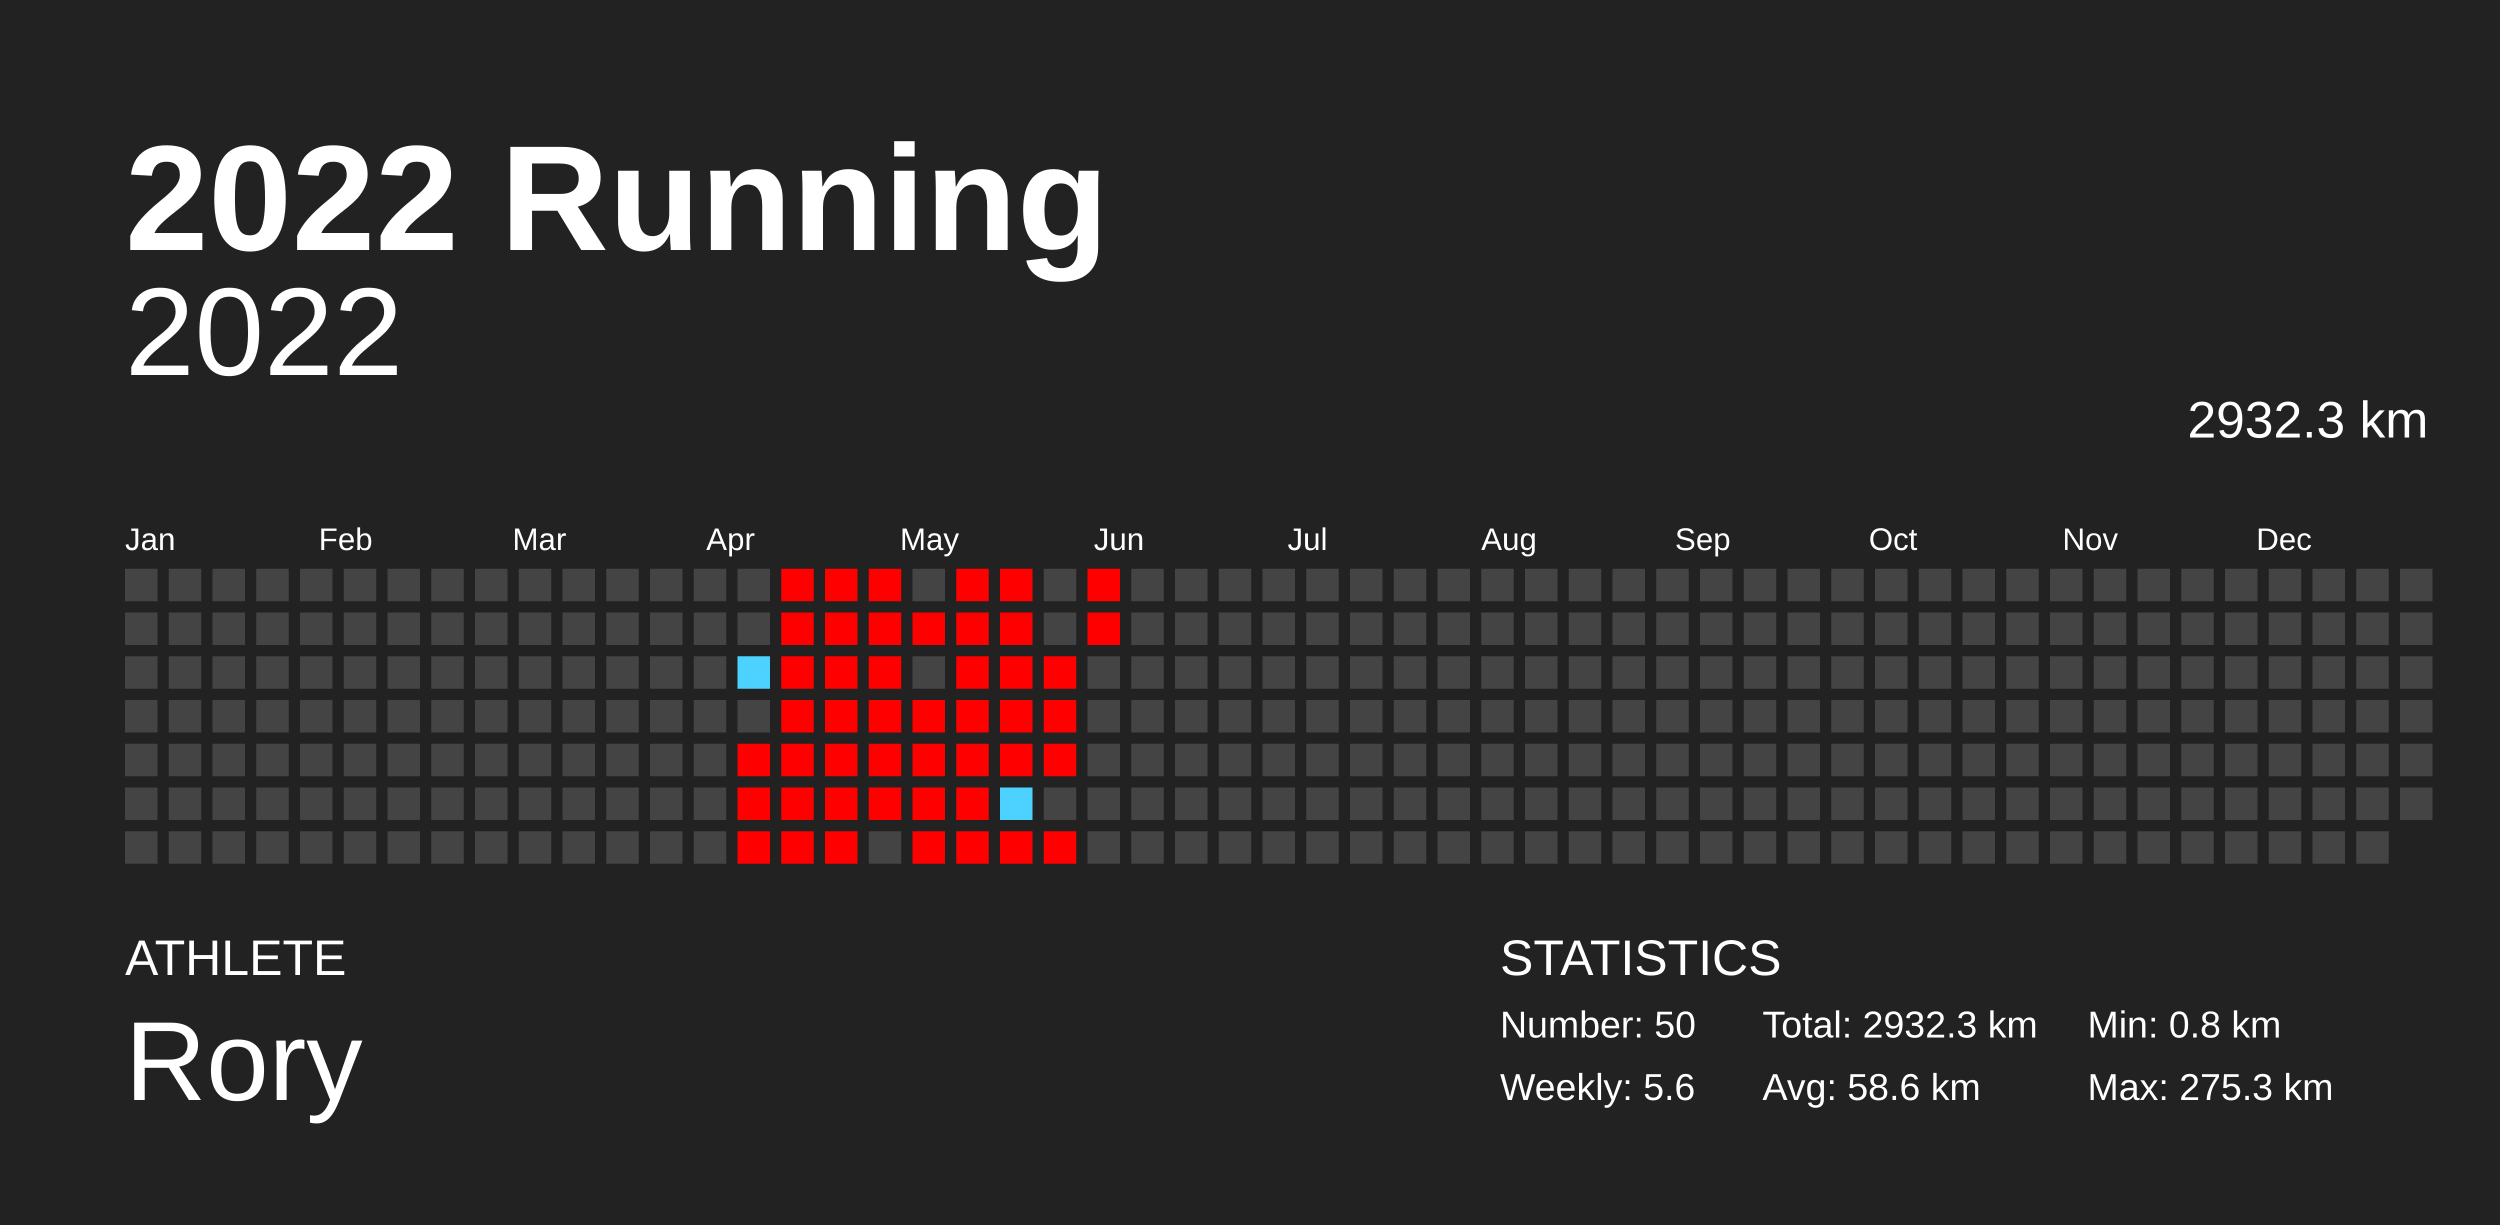
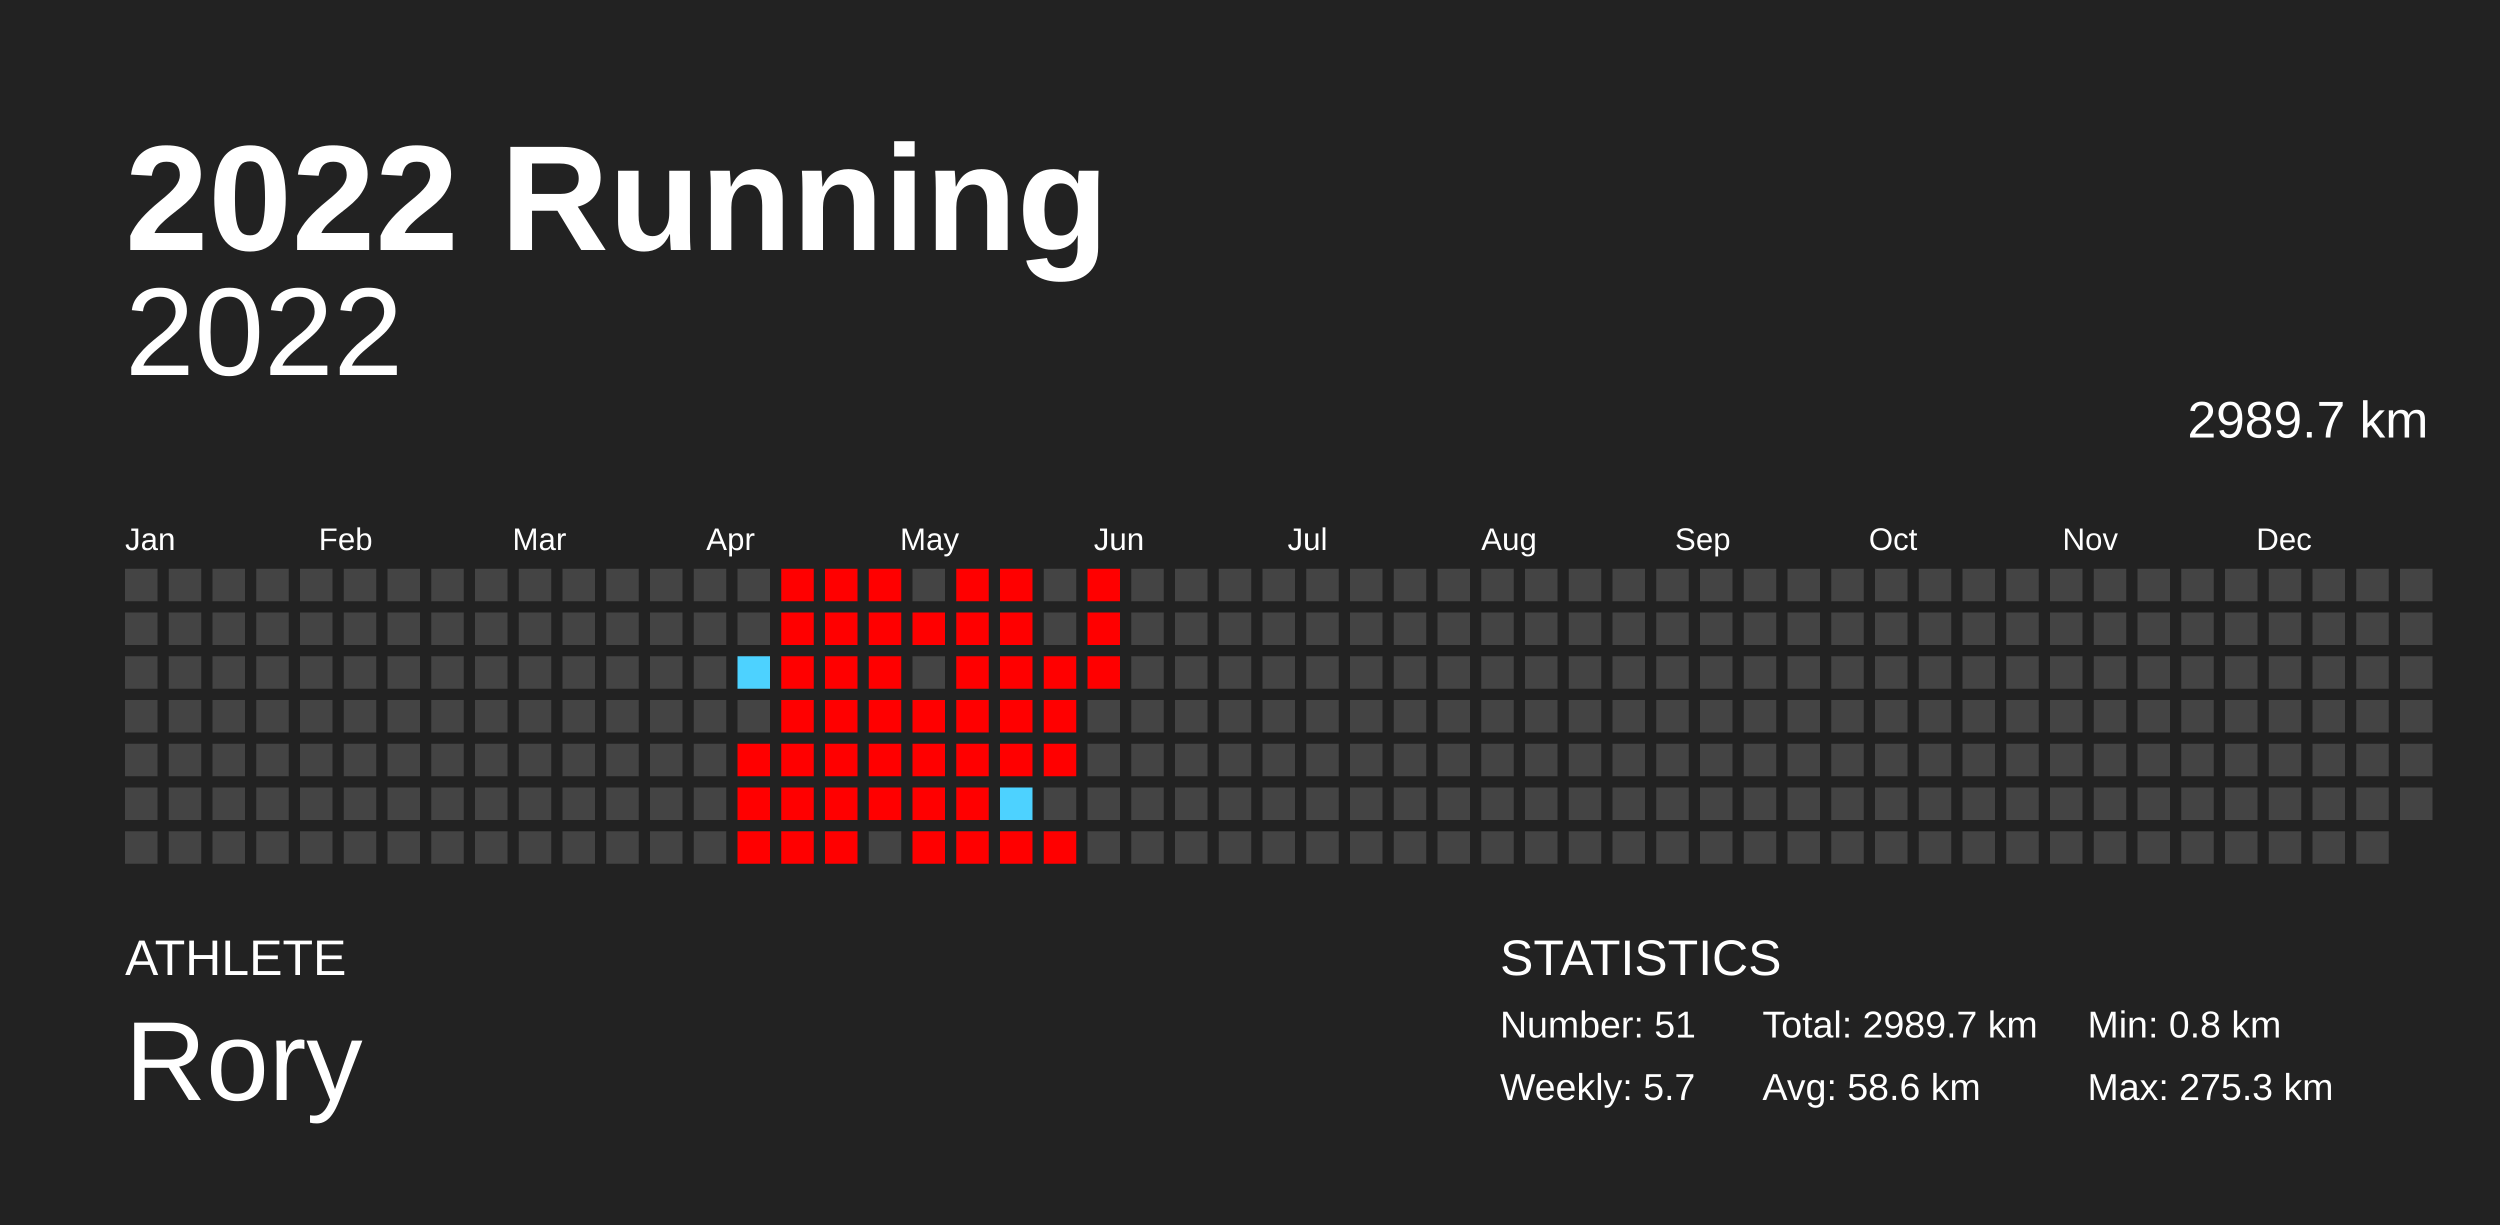
<svg xmlns="http://www.w3.org/2000/svg" baseProfile="full" height="98mm" version="1.1" viewBox="0,0,200,98" width="200mm">
  <defs />
  <rect fill="#222222" height="98" width="200" x="0" y="0" />
  <text fill="#FFFFFF" style="font-size:12px; font-family:Arial; font-weight:bold;" x="10" y="20">2022 Running</text>
  <text fill="#FFFFFF" style="font-size:4px; font-family:Arial" x="10" y="78">ATHLETE</text>
  <text fill="#FFFFFF" style="font-size:9px; font-family:Arial" x="10" y="88">Rory</text>
  <text fill="#FFFFFF" style="font-size:4px; font-family:Arial" x="120" y="78">STATISTICS</text>
-   <text fill="#FFFFFF" style="font-size:3px; font-family:Arial" x="120" y="83">Number: 50</text>
-   <text fill="#FFFFFF" style="font-size:3px; font-family:Arial" x="120" y="88">Weekly: 5.6</text>
-   <text fill="#FFFFFF" style="font-size:3px; font-family:Arial" x="141" y="83">Total: 2932.3 km</text>
+   <text fill="#FFFFFF" style="font-size:3px; font-family:Arial" x="120" y="83">Number: 51</text>
+   <text fill="#FFFFFF" style="font-size:3px; font-family:Arial" x="120" y="88">Weekly: 5.7</text>
+   <text fill="#FFFFFF" style="font-size:3px; font-family:Arial" x="141" y="83">Total: 2989.7 km</text>
  <text fill="#FFFFFF" style="font-size:3px; font-family:Arial" x="141" y="88">Avg: 58.6 km</text>
  <text fill="#FFFFFF" style="font-size:3px; font-family:Arial" x="167" y="83">Min: 0.8 km</text>
  <text fill="#FFFFFF" style="font-size:3px; font-family:Arial" x="167" y="88">Max: 275.3 km</text>
  <text alignment-baseline="hanging" fill="#FFFFFF" style="font-size:10.0px; font-family:Arial;" x="10" y="30">2022</text>
-   <text alignment-baseline="hanging" fill="#FFFFFF" style="font-size:4.125px; font-family:Arial;" x="175" y="35">2932.3 km</text>
+   <text alignment-baseline="hanging" fill="#FFFFFF" style="font-size:4.125px; font-family:Arial;" x="175" y="35">2989.7 km</text>
  <text fill="#FFFFFF" style="font-size:2.5px; font-family:Arial" x="10.0" y="44">Jan</text>
  <text fill="#FFFFFF" style="font-size:2.5px; font-family:Arial" x="25.5" y="44">Feb</text>
  <text fill="#FFFFFF" style="font-size:2.5px; font-family:Arial" x="41.0" y="44">Mar</text>
  <text fill="#FFFFFF" style="font-size:2.5px; font-family:Arial" x="56.5" y="44">Apr</text>
  <text fill="#FFFFFF" style="font-size:2.5px; font-family:Arial" x="72.0" y="44">May</text>
  <text fill="#FFFFFF" style="font-size:2.5px; font-family:Arial" x="87.5" y="44">Jun</text>
  <text fill="#FFFFFF" style="font-size:2.5px; font-family:Arial" x="103.0" y="44">Jul</text>
  <text fill="#FFFFFF" style="font-size:2.5px; font-family:Arial" x="118.5" y="44">Aug</text>
  <text fill="#FFFFFF" style="font-size:2.5px; font-family:Arial" x="134.0" y="44">Sep</text>
  <text fill="#FFFFFF" style="font-size:2.5px; font-family:Arial" x="149.5" y="44">Oct</text>
  <text fill="#FFFFFF" style="font-size:2.5px; font-family:Arial" x="165.0" y="44">Nov</text>
  <text fill="#FFFFFF" style="font-size:2.5px; font-family:Arial" x="180.5" y="44">Dec</text>
  <rect fill="#444444" height="2.6" width="2.6" x="10.0" y="45.5" />
  <rect fill="#444444" height="2.6" width="2.6" x="10.0" y="49.0" />
  <rect fill="#444444" height="2.6" width="2.6" x="10.0" y="52.5" />
  <rect fill="#444444" height="2.6" width="2.6" x="10.0" y="56.0" />
  <rect fill="#444444" height="2.6" width="2.6" x="10.0" y="59.5" />
  <rect fill="#444444" height="2.6" width="2.6" x="10.0" y="63.0" />
  <rect fill="#444444" height="2.6" width="2.6" x="10.0" y="66.5" />
  <rect fill="#444444" height="2.6" width="2.6" x="13.5" y="45.5" />
  <rect fill="#444444" height="2.6" width="2.6" x="13.5" y="49.0" />
  <rect fill="#444444" height="2.6" width="2.6" x="13.5" y="52.5" />
  <rect fill="#444444" height="2.6" width="2.6" x="13.5" y="56.0" />
  <rect fill="#444444" height="2.6" width="2.6" x="13.5" y="59.5" />
  <rect fill="#444444" height="2.6" width="2.6" x="13.5" y="63.0" />
  <rect fill="#444444" height="2.6" width="2.6" x="13.5" y="66.5" />
  <rect fill="#444444" height="2.6" width="2.6" x="17.0" y="45.5" />
  <rect fill="#444444" height="2.6" width="2.6" x="17.0" y="49.0" />
  <rect fill="#444444" height="2.6" width="2.6" x="17.0" y="52.5" />
  <rect fill="#444444" height="2.6" width="2.6" x="17.0" y="56.0" />
  <rect fill="#444444" height="2.6" width="2.6" x="17.0" y="59.5" />
  <rect fill="#444444" height="2.6" width="2.6" x="17.0" y="63.0" />
  <rect fill="#444444" height="2.6" width="2.6" x="17.0" y="66.5" />
  <rect fill="#444444" height="2.6" width="2.6" x="20.5" y="45.5" />
  <rect fill="#444444" height="2.6" width="2.6" x="20.5" y="49.0" />
  <rect fill="#444444" height="2.6" width="2.6" x="20.5" y="52.5" />
  <rect fill="#444444" height="2.6" width="2.6" x="20.5" y="56.0" />
  <rect fill="#444444" height="2.6" width="2.6" x="20.5" y="59.5" />
  <rect fill="#444444" height="2.6" width="2.6" x="20.5" y="63.0" />
  <rect fill="#444444" height="2.6" width="2.6" x="20.5" y="66.5" />
  <rect fill="#444444" height="2.6" width="2.6" x="24.0" y="45.5" />
  <rect fill="#444444" height="2.6" width="2.6" x="24.0" y="49.0" />
  <rect fill="#444444" height="2.6" width="2.6" x="24.0" y="52.5" />
  <rect fill="#444444" height="2.6" width="2.6" x="24.0" y="56.0" />
  <rect fill="#444444" height="2.6" width="2.6" x="24.0" y="59.5" />
  <rect fill="#444444" height="2.6" width="2.6" x="24.0" y="63.0" />
  <rect fill="#444444" height="2.6" width="2.6" x="24.0" y="66.5" />
  <rect fill="#444444" height="2.6" width="2.6" x="27.5" y="45.5" />
  <rect fill="#444444" height="2.6" width="2.6" x="27.5" y="49.0" />
  <rect fill="#444444" height="2.6" width="2.6" x="27.5" y="52.5" />
  <rect fill="#444444" height="2.6" width="2.6" x="27.5" y="56.0" />
  <rect fill="#444444" height="2.6" width="2.6" x="27.5" y="59.5" />
  <rect fill="#444444" height="2.6" width="2.6" x="27.5" y="63.0" />
  <rect fill="#444444" height="2.6" width="2.6" x="27.5" y="66.5" />
  <rect fill="#444444" height="2.6" width="2.6" x="31.0" y="45.5" />
  <rect fill="#444444" height="2.6" width="2.6" x="31.0" y="49.0" />
  <rect fill="#444444" height="2.6" width="2.6" x="31.0" y="52.5" />
  <rect fill="#444444" height="2.6" width="2.6" x="31.0" y="56.0" />
  <rect fill="#444444" height="2.6" width="2.6" x="31.0" y="59.5" />
  <rect fill="#444444" height="2.6" width="2.6" x="31.0" y="63.0" />
  <rect fill="#444444" height="2.6" width="2.6" x="31.0" y="66.5" />
  <rect fill="#444444" height="2.6" width="2.6" x="34.5" y="45.5" />
  <rect fill="#444444" height="2.6" width="2.6" x="34.5" y="49.0" />
  <rect fill="#444444" height="2.6" width="2.6" x="34.5" y="52.5" />
  <rect fill="#444444" height="2.6" width="2.6" x="34.5" y="56.0" />
  <rect fill="#444444" height="2.6" width="2.6" x="34.5" y="59.5" />
  <rect fill="#444444" height="2.6" width="2.6" x="34.5" y="63.0" />
  <rect fill="#444444" height="2.6" width="2.6" x="34.5" y="66.5" />
  <rect fill="#444444" height="2.6" width="2.6" x="38.0" y="45.5" />
  <rect fill="#444444" height="2.6" width="2.6" x="38.0" y="49.0" />
  <rect fill="#444444" height="2.6" width="2.6" x="38.0" y="52.5" />
  <rect fill="#444444" height="2.6" width="2.6" x="38.0" y="56.0" />
  <rect fill="#444444" height="2.6" width="2.6" x="38.0" y="59.5" />
  <rect fill="#444444" height="2.6" width="2.6" x="38.0" y="63.0" />
  <rect fill="#444444" height="2.6" width="2.6" x="38.0" y="66.5" />
  <rect fill="#444444" height="2.6" width="2.6" x="41.5" y="45.5" />
  <rect fill="#444444" height="2.6" width="2.6" x="41.5" y="49.0" />
  <rect fill="#444444" height="2.6" width="2.6" x="41.5" y="52.5" />
  <rect fill="#444444" height="2.6" width="2.6" x="41.5" y="56.0" />
  <rect fill="#444444" height="2.6" width="2.6" x="41.5" y="59.5" />
  <rect fill="#444444" height="2.6" width="2.6" x="41.5" y="63.0" />
  <rect fill="#444444" height="2.6" width="2.6" x="41.5" y="66.5" />
  <rect fill="#444444" height="2.6" width="2.6" x="45.0" y="45.5" />
  <rect fill="#444444" height="2.6" width="2.6" x="45.0" y="49.0" />
  <rect fill="#444444" height="2.6" width="2.6" x="45.0" y="52.5" />
  <rect fill="#444444" height="2.6" width="2.6" x="45.0" y="56.0" />
  <rect fill="#444444" height="2.6" width="2.6" x="45.0" y="59.5" />
  <rect fill="#444444" height="2.6" width="2.6" x="45.0" y="63.0" />
  <rect fill="#444444" height="2.6" width="2.6" x="45.0" y="66.5" />
  <rect fill="#444444" height="2.6" width="2.6" x="48.5" y="45.5" />
  <rect fill="#444444" height="2.6" width="2.6" x="48.5" y="49.0" />
  <rect fill="#444444" height="2.6" width="2.6" x="48.5" y="52.5" />
  <rect fill="#444444" height="2.6" width="2.6" x="48.5" y="56.0" />
  <rect fill="#444444" height="2.6" width="2.6" x="48.5" y="59.5" />
  <rect fill="#444444" height="2.6" width="2.6" x="48.5" y="63.0" />
  <rect fill="#444444" height="2.6" width="2.6" x="48.5" y="66.5" />
  <rect fill="#444444" height="2.6" width="2.6" x="52.0" y="45.5" />
  <rect fill="#444444" height="2.6" width="2.6" x="52.0" y="49.0" />
  <rect fill="#444444" height="2.6" width="2.6" x="52.0" y="52.5" />
  <rect fill="#444444" height="2.6" width="2.6" x="52.0" y="56.0" />
  <rect fill="#444444" height="2.6" width="2.6" x="52.0" y="59.5" />
  <rect fill="#444444" height="2.6" width="2.6" x="52.0" y="63.0" />
  <rect fill="#444444" height="2.6" width="2.6" x="52.0" y="66.5" />
  <rect fill="#444444" height="2.6" width="2.6" x="55.5" y="45.5" />
  <rect fill="#444444" height="2.6" width="2.6" x="55.5" y="49.0" />
  <rect fill="#444444" height="2.6" width="2.6" x="55.5" y="52.5" />
  <rect fill="#444444" height="2.6" width="2.6" x="55.5" y="56.0" />
  <rect fill="#444444" height="2.6" width="2.6" x="55.5" y="59.5" />
  <rect fill="#444444" height="2.6" width="2.6" x="55.5" y="63.0" />
  <rect fill="#444444" height="2.6" width="2.6" x="55.5" y="66.5" />
  <rect fill="#444444" height="2.6" width="2.6" x="59.0" y="45.5" />
  <rect fill="#444444" height="2.6" width="2.6" x="59.0" y="49.0" />
  <rect fill="#4dd2ff" height="2.6" width="2.6" x="59.0" y="52.5" />
  <rect fill="#444444" height="2.6" width="2.6" x="59.0" y="56.0" />
  <rect fill="red" height="2.6" width="2.6" x="59.0" y="59.5" />
  <rect fill="red" height="2.6" width="2.6" x="59.0" y="63.0" />
  <rect fill="red" height="2.6" width="2.6" x="59.0" y="66.5" />
  <rect fill="red" height="2.6" width="2.6" x="62.5" y="45.5" />
  <rect fill="red" height="2.6" width="2.6" x="62.5" y="49.0" />
  <rect fill="red" height="2.6" width="2.6" x="62.5" y="52.5" />
  <rect fill="red" height="2.6" width="2.6" x="62.5" y="56.0" />
  <rect fill="red" height="2.6" width="2.6" x="62.5" y="59.5" />
  <rect fill="red" height="2.6" width="2.6" x="62.5" y="63.0" />
  <rect fill="red" height="2.6" width="2.6" x="62.5" y="66.5" />
  <rect fill="red" height="2.6" width="2.6" x="66.0" y="45.5" />
  <rect fill="red" height="2.6" width="2.6" x="66.0" y="49.0" />
  <rect fill="red" height="2.6" width="2.6" x="66.0" y="52.5" />
  <rect fill="red" height="2.6" width="2.6" x="66.0" y="56.0" />
  <rect fill="red" height="2.6" width="2.6" x="66.0" y="59.5" />
  <rect fill="red" height="2.6" width="2.6" x="66.0" y="63.0" />
  <rect fill="red" height="2.6" width="2.6" x="66.0" y="66.5" />
  <rect fill="red" height="2.6" width="2.6" x="69.5" y="45.5" />
  <rect fill="red" height="2.6" width="2.6" x="69.5" y="49.0" />
  <rect fill="red" height="2.6" width="2.6" x="69.5" y="52.5" />
  <rect fill="red" height="2.6" width="2.6" x="69.5" y="56.0" />
  <rect fill="red" height="2.6" width="2.6" x="69.5" y="59.5" />
  <rect fill="red" height="2.6" width="2.6" x="69.5" y="63.0" />
  <rect fill="#444444" height="2.6" width="2.6" x="69.5" y="66.5" />
  <rect fill="#444444" height="2.6" width="2.6" x="73.0" y="45.5" />
  <rect fill="red" height="2.6" width="2.6" x="73.0" y="49.0" />
  <rect fill="#444444" height="2.6" width="2.6" x="73.0" y="52.5" />
  <rect fill="red" height="2.6" width="2.6" x="73.0" y="56.0" />
  <rect fill="red" height="2.6" width="2.6" x="73.0" y="59.5" />
  <rect fill="red" height="2.6" width="2.6" x="73.0" y="63.0" />
  <rect fill="red" height="2.6" width="2.6" x="73.0" y="66.5" />
  <rect fill="red" height="2.6" width="2.6" x="76.5" y="45.5" />
  <rect fill="red" height="2.6" width="2.6" x="76.5" y="49.0" />
  <rect fill="red" height="2.6" width="2.6" x="76.5" y="52.5" />
  <rect fill="red" height="2.6" width="2.6" x="76.5" y="56.0" />
  <rect fill="red" height="2.6" width="2.6" x="76.5" y="59.5" />
  <rect fill="red" height="2.6" width="2.6" x="76.5" y="63.0" />
  <rect fill="red" height="2.6" width="2.6" x="76.5" y="66.5" />
  <rect fill="red" height="2.6" width="2.6" x="80.0" y="45.5" />
  <rect fill="red" height="2.6" width="2.6" x="80.0" y="49.0" />
  <rect fill="red" height="2.6" width="2.6" x="80.0" y="52.5" />
  <rect fill="red" height="2.6" width="2.6" x="80.0" y="56.0" />
  <rect fill="red" height="2.6" width="2.6" x="80.0" y="59.5" />
  <rect fill="#4dd2ff" height="2.6" width="2.6" x="80.0" y="63.0" />
  <rect fill="red" height="2.6" width="2.6" x="80.0" y="66.5" />
  <rect fill="#444444" height="2.6" width="2.6" x="83.5" y="45.5" />
  <rect fill="#444444" height="2.6" width="2.6" x="83.5" y="49.0" />
  <rect fill="red" height="2.6" width="2.6" x="83.5" y="52.5" />
  <rect fill="red" height="2.6" width="2.6" x="83.5" y="56.0" />
  <rect fill="red" height="2.6" width="2.6" x="83.5" y="59.5" />
  <rect fill="#444444" height="2.6" width="2.6" x="83.5" y="63.0" />
  <rect fill="red" height="2.6" width="2.6" x="83.5" y="66.5" />
  <rect fill="red" height="2.6" width="2.6" x="87.0" y="45.5" />
  <rect fill="red" height="2.6" width="2.6" x="87.0" y="49.0" />
-   <rect fill="#444444" height="2.6" width="2.6" x="87.0" y="52.5" />
+   <rect fill="red" height="2.6" width="2.6" x="87.0" y="52.5" />
  <rect fill="#444444" height="2.6" width="2.6" x="87.0" y="56.0" />
  <rect fill="#444444" height="2.6" width="2.6" x="87.0" y="59.5" />
  <rect fill="#444444" height="2.6" width="2.6" x="87.0" y="63.0" />
  <rect fill="#444444" height="2.6" width="2.6" x="87.0" y="66.5" />
  <rect fill="#444444" height="2.6" width="2.6" x="90.5" y="45.5" />
  <rect fill="#444444" height="2.6" width="2.6" x="90.5" y="49.0" />
  <rect fill="#444444" height="2.6" width="2.6" x="90.5" y="52.5" />
  <rect fill="#444444" height="2.6" width="2.6" x="90.5" y="56.0" />
  <rect fill="#444444" height="2.6" width="2.6" x="90.5" y="59.5" />
  <rect fill="#444444" height="2.6" width="2.6" x="90.5" y="63.0" />
  <rect fill="#444444" height="2.6" width="2.6" x="90.5" y="66.5" />
  <rect fill="#444444" height="2.6" width="2.6" x="94.0" y="45.5" />
  <rect fill="#444444" height="2.6" width="2.6" x="94.0" y="49.0" />
  <rect fill="#444444" height="2.6" width="2.6" x="94.0" y="52.5" />
  <rect fill="#444444" height="2.6" width="2.6" x="94.0" y="56.0" />
  <rect fill="#444444" height="2.6" width="2.6" x="94.0" y="59.5" />
  <rect fill="#444444" height="2.6" width="2.6" x="94.0" y="63.0" />
  <rect fill="#444444" height="2.6" width="2.6" x="94.0" y="66.5" />
  <rect fill="#444444" height="2.6" width="2.6" x="97.5" y="45.5" />
  <rect fill="#444444" height="2.6" width="2.6" x="97.5" y="49.0" />
  <rect fill="#444444" height="2.6" width="2.6" x="97.5" y="52.5" />
  <rect fill="#444444" height="2.6" width="2.6" x="97.5" y="56.0" />
  <rect fill="#444444" height="2.6" width="2.6" x="97.5" y="59.5" />
  <rect fill="#444444" height="2.6" width="2.6" x="97.5" y="63.0" />
  <rect fill="#444444" height="2.6" width="2.6" x="97.5" y="66.5" />
  <rect fill="#444444" height="2.6" width="2.6" x="101.0" y="45.5" />
  <rect fill="#444444" height="2.6" width="2.6" x="101.0" y="49.0" />
  <rect fill="#444444" height="2.6" width="2.6" x="101.0" y="52.5" />
  <rect fill="#444444" height="2.6" width="2.6" x="101.0" y="56.0" />
  <rect fill="#444444" height="2.6" width="2.6" x="101.0" y="59.5" />
  <rect fill="#444444" height="2.6" width="2.6" x="101.0" y="63.0" />
  <rect fill="#444444" height="2.6" width="2.6" x="101.0" y="66.5" />
  <rect fill="#444444" height="2.6" width="2.6" x="104.5" y="45.5" />
  <rect fill="#444444" height="2.6" width="2.6" x="104.5" y="49.0" />
  <rect fill="#444444" height="2.6" width="2.6" x="104.5" y="52.5" />
  <rect fill="#444444" height="2.6" width="2.6" x="104.5" y="56.0" />
  <rect fill="#444444" height="2.6" width="2.6" x="104.5" y="59.5" />
  <rect fill="#444444" height="2.6" width="2.6" x="104.5" y="63.0" />
  <rect fill="#444444" height="2.6" width="2.6" x="104.5" y="66.5" />
  <rect fill="#444444" height="2.6" width="2.6" x="108.0" y="45.5" />
  <rect fill="#444444" height="2.6" width="2.6" x="108.0" y="49.0" />
  <rect fill="#444444" height="2.6" width="2.6" x="108.0" y="52.5" />
  <rect fill="#444444" height="2.6" width="2.6" x="108.0" y="56.0" />
  <rect fill="#444444" height="2.6" width="2.6" x="108.0" y="59.5" />
  <rect fill="#444444" height="2.6" width="2.6" x="108.0" y="63.0" />
  <rect fill="#444444" height="2.6" width="2.6" x="108.0" y="66.5" />
  <rect fill="#444444" height="2.6" width="2.6" x="111.5" y="45.5" />
  <rect fill="#444444" height="2.6" width="2.6" x="111.5" y="49.0" />
  <rect fill="#444444" height="2.6" width="2.6" x="111.5" y="52.5" />
  <rect fill="#444444" height="2.6" width="2.6" x="111.5" y="56.0" />
  <rect fill="#444444" height="2.6" width="2.6" x="111.5" y="59.5" />
  <rect fill="#444444" height="2.6" width="2.6" x="111.5" y="63.0" />
  <rect fill="#444444" height="2.6" width="2.6" x="111.5" y="66.5" />
  <rect fill="#444444" height="2.6" width="2.6" x="115.0" y="45.5" />
  <rect fill="#444444" height="2.6" width="2.6" x="115.0" y="49.0" />
  <rect fill="#444444" height="2.6" width="2.6" x="115.0" y="52.5" />
  <rect fill="#444444" height="2.6" width="2.6" x="115.0" y="56.0" />
  <rect fill="#444444" height="2.6" width="2.6" x="115.0" y="59.5" />
  <rect fill="#444444" height="2.6" width="2.6" x="115.0" y="63.0" />
  <rect fill="#444444" height="2.6" width="2.6" x="115.0" y="66.5" />
  <rect fill="#444444" height="2.6" width="2.6" x="118.5" y="45.5" />
  <rect fill="#444444" height="2.6" width="2.6" x="118.5" y="49.0" />
  <rect fill="#444444" height="2.6" width="2.6" x="118.5" y="52.5" />
  <rect fill="#444444" height="2.6" width="2.6" x="118.5" y="56.0" />
  <rect fill="#444444" height="2.6" width="2.6" x="118.5" y="59.5" />
  <rect fill="#444444" height="2.6" width="2.6" x="118.5" y="63.0" />
  <rect fill="#444444" height="2.6" width="2.6" x="118.5" y="66.5" />
  <rect fill="#444444" height="2.6" width="2.6" x="122.0" y="45.5" />
  <rect fill="#444444" height="2.6" width="2.6" x="122.0" y="49.0" />
  <rect fill="#444444" height="2.6" width="2.6" x="122.0" y="52.5" />
  <rect fill="#444444" height="2.6" width="2.6" x="122.0" y="56.0" />
  <rect fill="#444444" height="2.6" width="2.6" x="122.0" y="59.5" />
  <rect fill="#444444" height="2.6" width="2.6" x="122.0" y="63.0" />
  <rect fill="#444444" height="2.6" width="2.6" x="122.0" y="66.5" />
  <rect fill="#444444" height="2.6" width="2.6" x="125.5" y="45.5" />
  <rect fill="#444444" height="2.6" width="2.6" x="125.5" y="49.0" />
  <rect fill="#444444" height="2.6" width="2.6" x="125.5" y="52.5" />
  <rect fill="#444444" height="2.6" width="2.6" x="125.5" y="56.0" />
  <rect fill="#444444" height="2.6" width="2.6" x="125.5" y="59.5" />
  <rect fill="#444444" height="2.6" width="2.6" x="125.5" y="63.0" />
  <rect fill="#444444" height="2.6" width="2.6" x="125.5" y="66.5" />
  <rect fill="#444444" height="2.6" width="2.6" x="129.0" y="45.5" />
  <rect fill="#444444" height="2.6" width="2.6" x="129.0" y="49.0" />
  <rect fill="#444444" height="2.6" width="2.6" x="129.0" y="52.5" />
  <rect fill="#444444" height="2.6" width="2.6" x="129.0" y="56.0" />
  <rect fill="#444444" height="2.6" width="2.6" x="129.0" y="59.5" />
  <rect fill="#444444" height="2.6" width="2.6" x="129.0" y="63.0" />
  <rect fill="#444444" height="2.6" width="2.6" x="129.0" y="66.5" />
  <rect fill="#444444" height="2.6" width="2.6" x="132.5" y="45.5" />
  <rect fill="#444444" height="2.6" width="2.6" x="132.5" y="49.0" />
  <rect fill="#444444" height="2.6" width="2.6" x="132.5" y="52.5" />
  <rect fill="#444444" height="2.6" width="2.6" x="132.5" y="56.0" />
  <rect fill="#444444" height="2.6" width="2.6" x="132.5" y="59.5" />
  <rect fill="#444444" height="2.6" width="2.6" x="132.5" y="63.0" />
  <rect fill="#444444" height="2.6" width="2.6" x="132.5" y="66.5" />
  <rect fill="#444444" height="2.6" width="2.6" x="136.0" y="45.5" />
  <rect fill="#444444" height="2.6" width="2.6" x="136.0" y="49.0" />
  <rect fill="#444444" height="2.6" width="2.6" x="136.0" y="52.5" />
  <rect fill="#444444" height="2.6" width="2.6" x="136.0" y="56.0" />
  <rect fill="#444444" height="2.6" width="2.6" x="136.0" y="59.5" />
  <rect fill="#444444" height="2.6" width="2.6" x="136.0" y="63.0" />
  <rect fill="#444444" height="2.6" width="2.6" x="136.0" y="66.5" />
  <rect fill="#444444" height="2.6" width="2.6" x="139.5" y="45.5" />
  <rect fill="#444444" height="2.6" width="2.6" x="139.5" y="49.0" />
  <rect fill="#444444" height="2.6" width="2.6" x="139.5" y="52.5" />
  <rect fill="#444444" height="2.6" width="2.6" x="139.5" y="56.0" />
  <rect fill="#444444" height="2.6" width="2.6" x="139.5" y="59.5" />
  <rect fill="#444444" height="2.6" width="2.6" x="139.5" y="63.0" />
  <rect fill="#444444" height="2.6" width="2.6" x="139.5" y="66.5" />
  <rect fill="#444444" height="2.6" width="2.6" x="143.0" y="45.5" />
  <rect fill="#444444" height="2.6" width="2.6" x="143.0" y="49.0" />
  <rect fill="#444444" height="2.6" width="2.6" x="143.0" y="52.5" />
  <rect fill="#444444" height="2.6" width="2.6" x="143.0" y="56.0" />
  <rect fill="#444444" height="2.6" width="2.6" x="143.0" y="59.5" />
  <rect fill="#444444" height="2.6" width="2.6" x="143.0" y="63.0" />
  <rect fill="#444444" height="2.6" width="2.6" x="143.0" y="66.5" />
  <rect fill="#444444" height="2.6" width="2.6" x="146.5" y="45.5" />
  <rect fill="#444444" height="2.6" width="2.6" x="146.5" y="49.0" />
  <rect fill="#444444" height="2.6" width="2.6" x="146.5" y="52.5" />
  <rect fill="#444444" height="2.6" width="2.6" x="146.5" y="56.0" />
  <rect fill="#444444" height="2.6" width="2.6" x="146.5" y="59.5" />
  <rect fill="#444444" height="2.6" width="2.6" x="146.5" y="63.0" />
  <rect fill="#444444" height="2.6" width="2.6" x="146.5" y="66.5" />
  <rect fill="#444444" height="2.6" width="2.6" x="150.0" y="45.5" />
  <rect fill="#444444" height="2.6" width="2.6" x="150.0" y="49.0" />
  <rect fill="#444444" height="2.6" width="2.6" x="150.0" y="52.5" />
  <rect fill="#444444" height="2.6" width="2.6" x="150.0" y="56.0" />
  <rect fill="#444444" height="2.6" width="2.6" x="150.0" y="59.5" />
  <rect fill="#444444" height="2.6" width="2.6" x="150.0" y="63.0" />
  <rect fill="#444444" height="2.6" width="2.6" x="150.0" y="66.5" />
  <rect fill="#444444" height="2.6" width="2.6" x="153.5" y="45.5" />
  <rect fill="#444444" height="2.6" width="2.6" x="153.5" y="49.0" />
  <rect fill="#444444" height="2.6" width="2.6" x="153.5" y="52.5" />
  <rect fill="#444444" height="2.6" width="2.6" x="153.5" y="56.0" />
  <rect fill="#444444" height="2.6" width="2.6" x="153.5" y="59.5" />
  <rect fill="#444444" height="2.6" width="2.6" x="153.5" y="63.0" />
  <rect fill="#444444" height="2.6" width="2.6" x="153.5" y="66.5" />
  <rect fill="#444444" height="2.6" width="2.6" x="157.0" y="45.5" />
  <rect fill="#444444" height="2.6" width="2.6" x="157.0" y="49.0" />
  <rect fill="#444444" height="2.6" width="2.6" x="157.0" y="52.5" />
  <rect fill="#444444" height="2.6" width="2.6" x="157.0" y="56.0" />
  <rect fill="#444444" height="2.6" width="2.6" x="157.0" y="59.5" />
  <rect fill="#444444" height="2.6" width="2.6" x="157.0" y="63.0" />
  <rect fill="#444444" height="2.6" width="2.6" x="157.0" y="66.5" />
  <rect fill="#444444" height="2.6" width="2.6" x="160.5" y="45.5" />
  <rect fill="#444444" height="2.6" width="2.6" x="160.5" y="49.0" />
  <rect fill="#444444" height="2.6" width="2.6" x="160.5" y="52.5" />
  <rect fill="#444444" height="2.6" width="2.6" x="160.5" y="56.0" />
  <rect fill="#444444" height="2.6" width="2.6" x="160.5" y="59.5" />
  <rect fill="#444444" height="2.6" width="2.6" x="160.5" y="63.0" />
  <rect fill="#444444" height="2.6" width="2.6" x="160.5" y="66.5" />
  <rect fill="#444444" height="2.6" width="2.6" x="164.0" y="45.5" />
  <rect fill="#444444" height="2.6" width="2.6" x="164.0" y="49.0" />
  <rect fill="#444444" height="2.6" width="2.6" x="164.0" y="52.5" />
  <rect fill="#444444" height="2.6" width="2.6" x="164.0" y="56.0" />
  <rect fill="#444444" height="2.6" width="2.6" x="164.0" y="59.5" />
  <rect fill="#444444" height="2.6" width="2.6" x="164.0" y="63.0" />
  <rect fill="#444444" height="2.6" width="2.6" x="164.0" y="66.5" />
  <rect fill="#444444" height="2.6" width="2.6" x="167.5" y="45.5" />
  <rect fill="#444444" height="2.6" width="2.6" x="167.5" y="49.0" />
  <rect fill="#444444" height="2.6" width="2.6" x="167.5" y="52.5" />
  <rect fill="#444444" height="2.6" width="2.6" x="167.5" y="56.0" />
  <rect fill="#444444" height="2.6" width="2.6" x="167.5" y="59.5" />
  <rect fill="#444444" height="2.6" width="2.6" x="167.5" y="63.0" />
  <rect fill="#444444" height="2.6" width="2.6" x="167.5" y="66.5" />
  <rect fill="#444444" height="2.6" width="2.6" x="171.0" y="45.5" />
  <rect fill="#444444" height="2.6" width="2.6" x="171.0" y="49.0" />
  <rect fill="#444444" height="2.6" width="2.6" x="171.0" y="52.5" />
  <rect fill="#444444" height="2.6" width="2.6" x="171.0" y="56.0" />
  <rect fill="#444444" height="2.6" width="2.6" x="171.0" y="59.5" />
  <rect fill="#444444" height="2.6" width="2.6" x="171.0" y="63.0" />
  <rect fill="#444444" height="2.6" width="2.6" x="171.0" y="66.5" />
  <rect fill="#444444" height="2.6" width="2.6" x="174.5" y="45.5" />
  <rect fill="#444444" height="2.6" width="2.6" x="174.5" y="49.0" />
  <rect fill="#444444" height="2.6" width="2.6" x="174.5" y="52.5" />
  <rect fill="#444444" height="2.6" width="2.6" x="174.5" y="56.0" />
  <rect fill="#444444" height="2.6" width="2.6" x="174.5" y="59.5" />
  <rect fill="#444444" height="2.6" width="2.6" x="174.5" y="63.0" />
  <rect fill="#444444" height="2.6" width="2.6" x="174.5" y="66.5" />
  <rect fill="#444444" height="2.6" width="2.6" x="178.0" y="45.5" />
  <rect fill="#444444" height="2.6" width="2.6" x="178.0" y="49.0" />
  <rect fill="#444444" height="2.6" width="2.6" x="178.0" y="52.5" />
  <rect fill="#444444" height="2.6" width="2.6" x="178.0" y="56.0" />
  <rect fill="#444444" height="2.6" width="2.6" x="178.0" y="59.5" />
  <rect fill="#444444" height="2.6" width="2.6" x="178.0" y="63.0" />
  <rect fill="#444444" height="2.6" width="2.6" x="178.0" y="66.5" />
  <rect fill="#444444" height="2.6" width="2.6" x="181.5" y="45.5" />
  <rect fill="#444444" height="2.6" width="2.6" x="181.5" y="49.0" />
  <rect fill="#444444" height="2.6" width="2.6" x="181.5" y="52.5" />
  <rect fill="#444444" height="2.6" width="2.6" x="181.5" y="56.0" />
  <rect fill="#444444" height="2.6" width="2.6" x="181.5" y="59.5" />
  <rect fill="#444444" height="2.6" width="2.6" x="181.5" y="63.0" />
  <rect fill="#444444" height="2.6" width="2.6" x="181.5" y="66.5" />
  <rect fill="#444444" height="2.6" width="2.6" x="185.0" y="45.5" />
  <rect fill="#444444" height="2.6" width="2.6" x="185.0" y="49.0" />
  <rect fill="#444444" height="2.6" width="2.6" x="185.0" y="52.5" />
  <rect fill="#444444" height="2.6" width="2.6" x="185.0" y="56.0" />
  <rect fill="#444444" height="2.6" width="2.6" x="185.0" y="59.5" />
  <rect fill="#444444" height="2.6" width="2.6" x="185.0" y="63.0" />
  <rect fill="#444444" height="2.6" width="2.6" x="185.0" y="66.5" />
  <rect fill="#444444" height="2.6" width="2.6" x="188.5" y="45.5" />
  <rect fill="#444444" height="2.6" width="2.6" x="188.5" y="49.0" />
  <rect fill="#444444" height="2.6" width="2.6" x="188.5" y="52.5" />
  <rect fill="#444444" height="2.6" width="2.6" x="188.5" y="56.0" />
  <rect fill="#444444" height="2.6" width="2.6" x="188.5" y="59.5" />
  <rect fill="#444444" height="2.6" width="2.6" x="188.5" y="63.0" />
  <rect fill="#444444" height="2.6" width="2.6" x="188.5" y="66.5" />
  <rect fill="#444444" height="2.6" width="2.6" x="192.0" y="45.5" />
  <rect fill="#444444" height="2.6" width="2.6" x="192.0" y="49.0" />
  <rect fill="#444444" height="2.6" width="2.6" x="192.0" y="52.5" />
  <rect fill="#444444" height="2.6" width="2.6" x="192.0" y="56.0" />
  <rect fill="#444444" height="2.6" width="2.6" x="192.0" y="59.5" />
  <rect fill="#444444" height="2.6" width="2.6" x="192.0" y="63.0" />
</svg>
